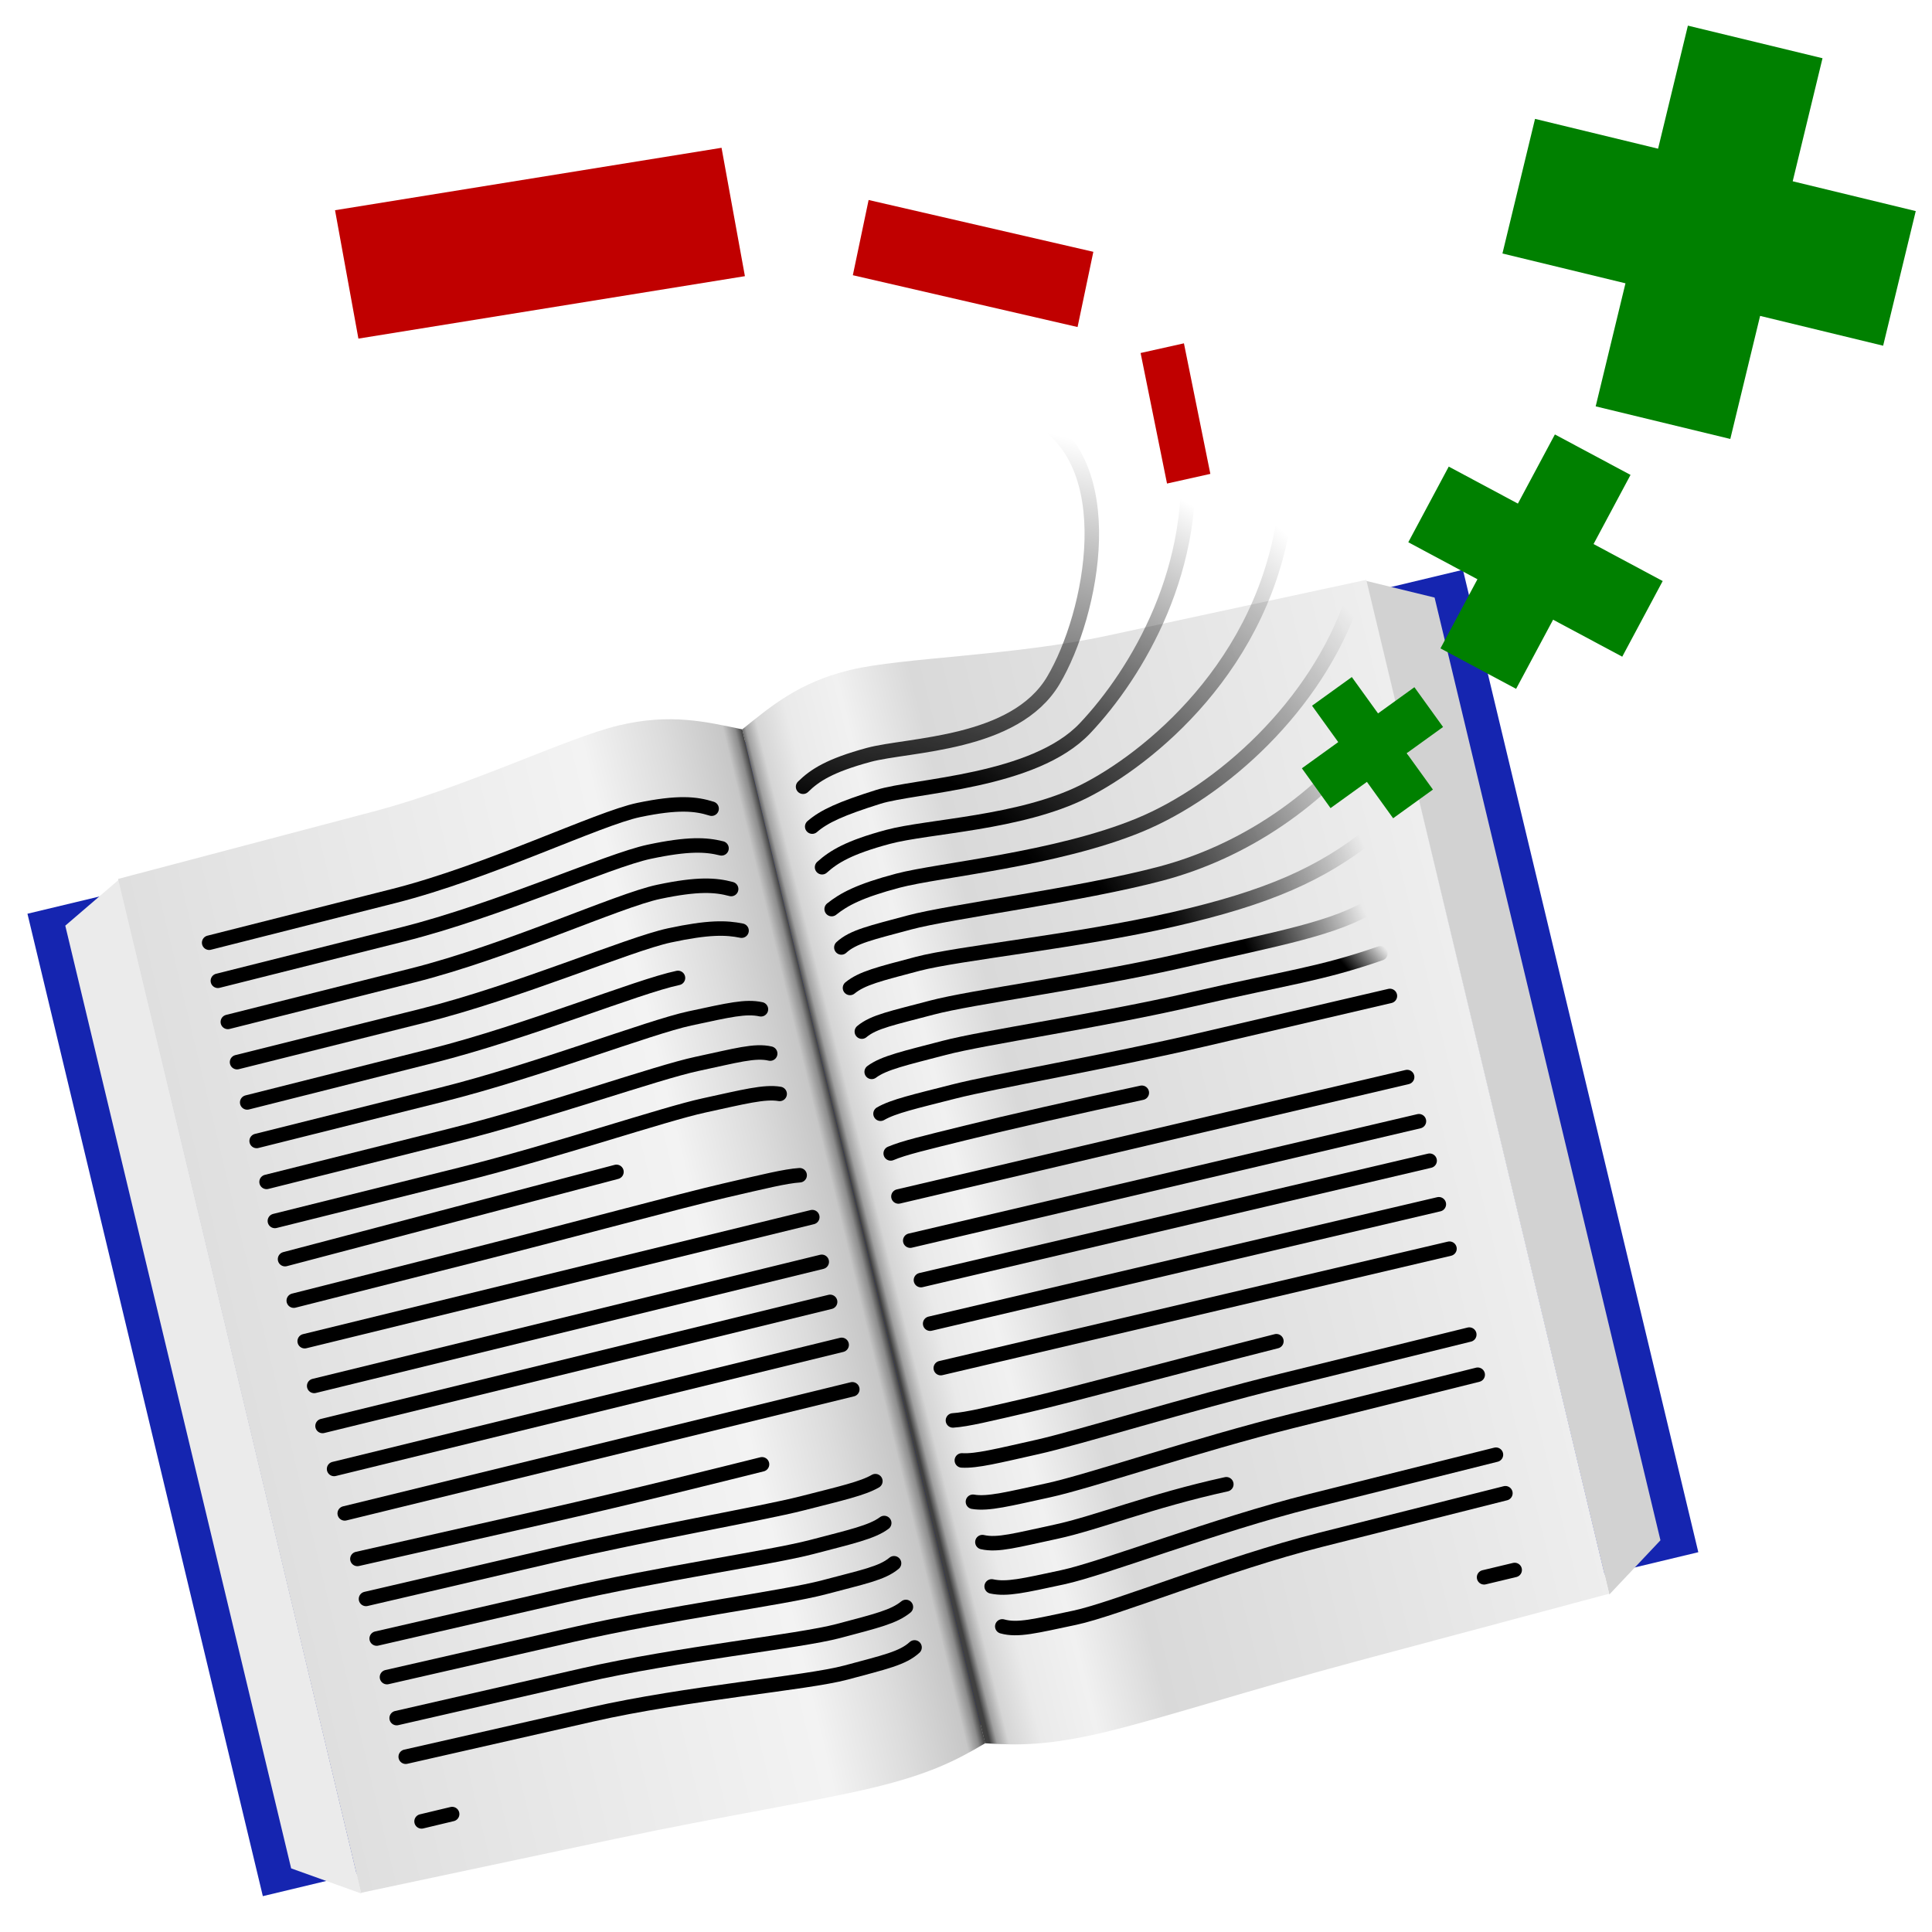
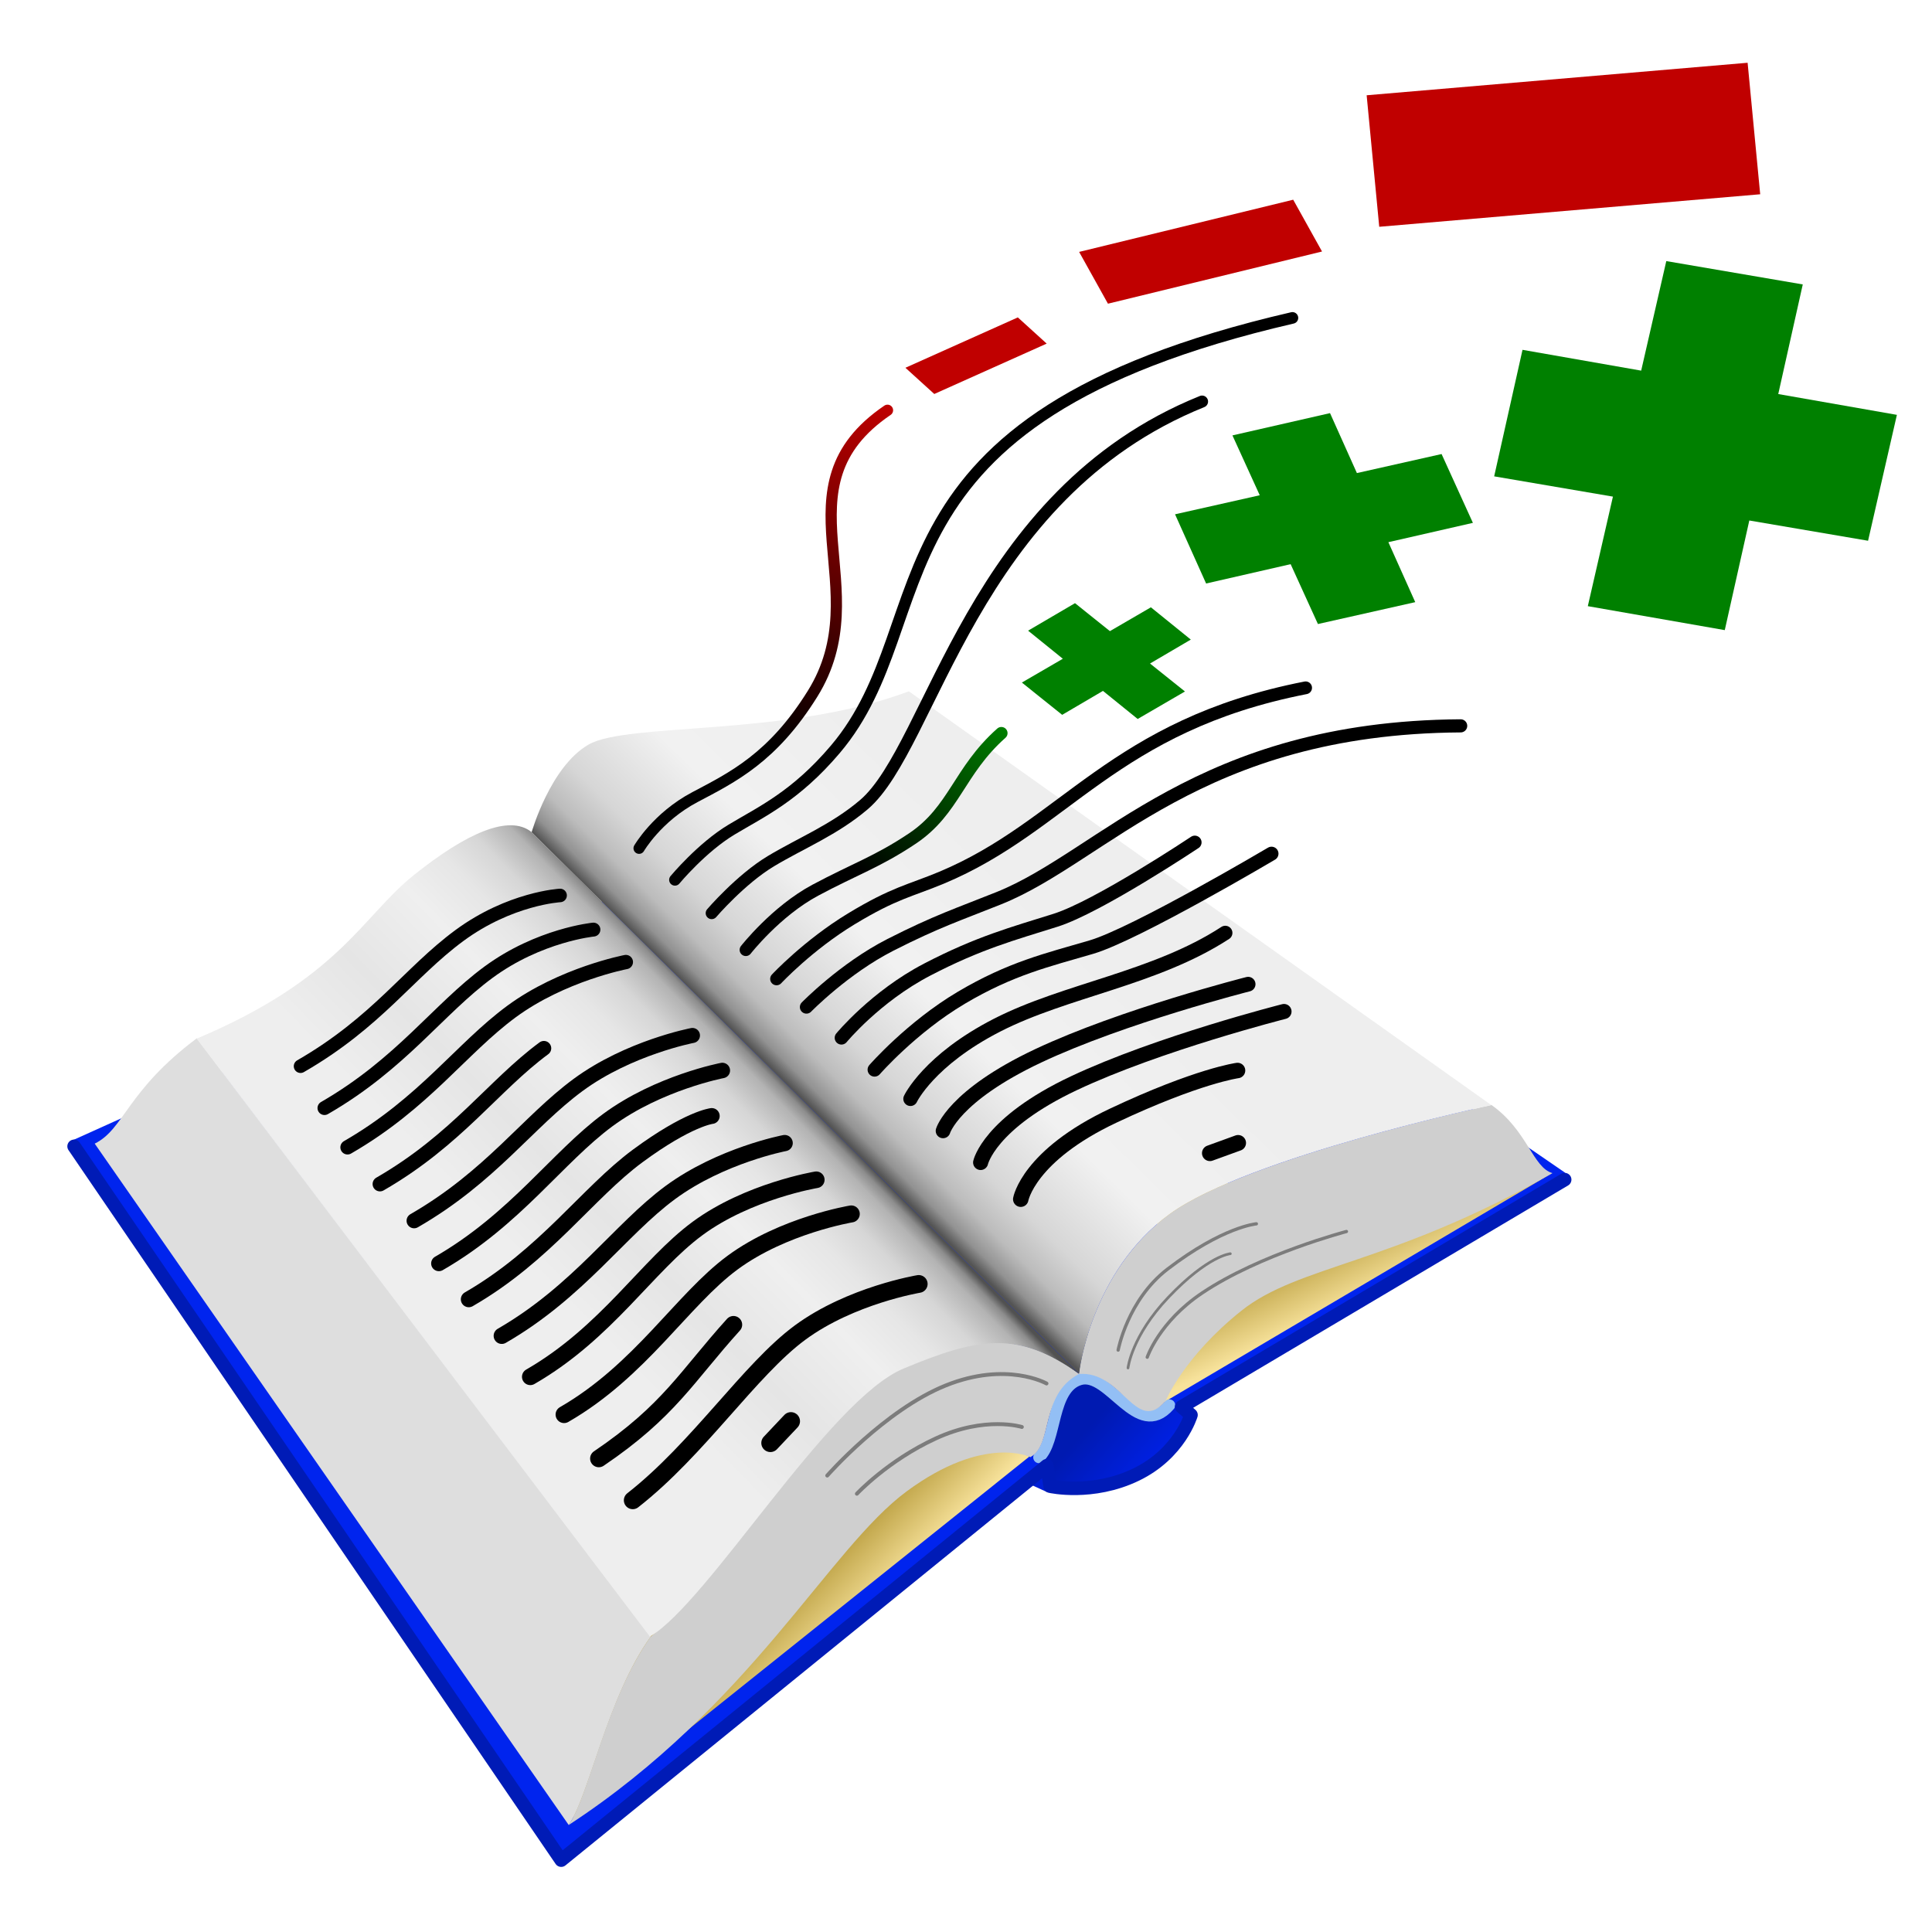
<svg xmlns="http://www.w3.org/2000/svg" xmlns:xlink="http://www.w3.org/1999/xlink" width="100" height="100" id="svg2" version="1.0">
  <defs id="defs4">
-     <linearGradient id="linearGradient3388">
-       <stop style="stop-color:#000000;stop-opacity:1;" offset="0" id="stop3390" />
-       <stop style="stop-color:#000000;stop-opacity:0;" offset="1" id="stop3392" />
+     <linearGradient id="linearGradient6122">
+       <stop style="stop-color:#000000;stop-opacity:1;" offset="0" id="stop6124" />
+       <stop style="stop-color:#008000;stop-opacity:1;" offset="1" id="stop6126" />
    </linearGradient>
-     <linearGradient id="linearGradient3212">
-       <stop id="stop3214" offset="0" style="stop-color:#eeeeee;stop-opacity:1;" />
-       <stop style="stop-color:#d9d9d9;stop-opacity:1;" offset="0.719" id="stop3216" />
-       <stop id="stop3218" offset="0.833" style="stop-color:#f1f1f1;stop-opacity:1;" />
-       <stop style="stop-color:#eaeaea;stop-opacity:1;" offset="0.921" id="stop3230" />
-       <stop style="stop-color:#d5d5d5;stop-opacity:1;" offset="0.971" id="stop3220" />
-       <stop id="stop3224" offset="0.989" style="stop-color:#a1a1a1;stop-opacity:1;" />
-       <stop id="stop3222" offset="1" style="stop-color:#404040;stop-opacity:1;" />
+     <linearGradient id="linearGradient6114">
+       <stop style="stop-color:#000000;stop-opacity:1;" offset="0" id="stop6116" />
+       <stop style="stop-color:#c00000;stop-opacity:1;" offset="1" id="stop6118" />
    </linearGradient>
-     <linearGradient id="linearGradient3188">
-       <stop style="stop-color:#dfdfdf;stop-opacity:1;" offset="0" id="stop3190" />
-       <stop id="stop3200" offset="0.753" style="stop-color:#f3f3f3;stop-opacity:1;" />
-       <stop style="stop-color:#dcdcdc;stop-opacity:1;" offset="0.877" id="stop3202" />
-       <stop id="stop3196" offset="0.971" style="stop-color:#c7c7c7;stop-opacity:1;" />
-       <stop style="stop-color:#8d8d8d;stop-opacity:1;" offset="0.989" id="stop3226" />
-       <stop style="stop-color:#404040;stop-opacity:1;" offset="1" id="stop3192" />
+     <marker id="RazorWire" refX="0" refY="0" orient="auto">
+        style="overflow:visible"&gt;
+       <path id="path3716" transform="scale(0.8,0.8)" style="fill:#808080;fill-opacity:1;fill-rule:evenodd;stroke:#000000;stroke-width:0.1pt" d="M 0.023,-0.74 L 0.023,0.697 L -7.759,3.01 L 10.679,3.01 L 3.491,0.697 L 3.491,-0.74 L 10.741,-2.896 L -7.727,-2.896 L 0.023,-0.74 z " />
+     </marker>
+     <linearGradient id="linearGradient3418">
+       <stop style="stop-color:#515151;stop-opacity:1;" offset="0" id="stop3420" />
+       <stop id="stop3428" offset="0.026" style="stop-color:#8d8d8d;stop-opacity:1;" />
+       <stop id="stop3426" offset="0.063" style="stop-color:#b3b3b3;stop-opacity:1;" />
+       <stop style="stop-color:#d6d6d6;stop-opacity:1;" offset="0.162" id="stop3434" />
+       <stop style="stop-color:#e6e6e6;stop-opacity:1;" offset="0.279" id="stop3430" />
+       <stop id="stop3432" offset="0.434" style="stop-color:#efefef;stop-opacity:1;" />
+       <stop style="stop-color:#e5e5e5;stop-opacity:1;" offset="0.717" id="stop3438" />
+       <stop style="stop-color:#eeeeee;stop-opacity:1" offset="1" id="stop3422" />
    </linearGradient>
-     <linearGradient xlink:href="#linearGradient3188" id="linearGradient3194" x1="18.717" y1="44.23" x2="51.937" y2="44.23" gradientUnits="userSpaceOnUse" gradientTransform="matrix(0.9724754,-0.2330057,0.2330057,0.9724754,-16.19997,32.68885)" />
-     <linearGradient xlink:href="#linearGradient3212" id="linearGradient3210" x1="85.15" y1="38.605" x2="51.93" y2="38.855" gradientUnits="userSpaceOnUse" gradientTransform="matrix(0.9724754,-0.2330057,0.2330057,0.9724754,-16.19997,32.68885)" />
-     <linearGradient xlink:href="#linearGradient3388" id="linearGradient3394" x1="48.018" y1="38.562" x2="53.381" y2="17.15" gradientUnits="userSpaceOnUse" gradientTransform="translate(-0.3521127,4.929577)" />
-     <linearGradient xlink:href="#linearGradient3388" id="linearGradient3402" x1="52.124" y1="37.042" x2="61.547" y2="20.921" gradientUnits="userSpaceOnUse" gradientTransform="translate(-0.3521127,4.929577)" />
-     <linearGradient xlink:href="#linearGradient3388" id="linearGradient3410" x1="52.486" y1="38.194" x2="66.514" y2="22.322" gradientUnits="userSpaceOnUse" gradientTransform="translate(-0.3521127,4.929577)" />
-     <linearGradient xlink:href="#linearGradient3388" id="linearGradient3418" x1="54.16" y1="45.491" x2="69.915" y2="31.714" gradientUnits="userSpaceOnUse" />
-     <linearGradient xlink:href="#linearGradient3388" id="linearGradient3426" x1="57.421" y1="46.822" x2="70.437" y2="38.863" gradientUnits="userSpaceOnUse" />
-     <linearGradient xlink:href="#linearGradient3388" id="linearGradient3442" x1="60.428" y1="48.092" x2="70.598" y2="43.735" gradientUnits="userSpaceOnUse" />
-     <linearGradient xlink:href="#linearGradient3388" id="linearGradient3450" x1="64.962" y1="50.098" x2="70.81" y2="47.608" gradientUnits="userSpaceOnUse" />
-     <linearGradient xlink:href="#linearGradient3388" id="linearGradient3458" x1="70.077" y1="50.56" x2="71.763" y2="49.125" gradientUnits="userSpaceOnUse" />
+     <linearGradient id="linearGradient3402">
+       <stop style="stop-color:#eeeeee;stop-opacity:1;" offset="0" id="stop3404" />
+       <stop id="stop3412" offset="0.499" style="stop-color:#f1f1f1;stop-opacity:1;" />
+       <stop style="stop-color:#d6d6d6;stop-opacity:1;" offset="0.765" id="stop3414" />
+       <stop id="stop3410" offset="0.88" style="stop-color:#bcbcbc;stop-opacity:1;" />
+       <stop style="stop-color:#929292;stop-opacity:1;" offset="0.955" id="stop3416" />
+       <stop style="stop-color:#545454;stop-opacity:1;" offset="1" id="stop3406" />
+     </linearGradient>
+     <linearGradient id="linearGradient3372">
+       <stop style="stop-color:#f7e29b;stop-opacity:1;" offset="0" id="stop3374" />
+       <stop style="stop-color:#c0a549;stop-opacity:1;" offset="1" id="stop3376" />
+     </linearGradient>
+     <linearGradient id="linearGradient3354">
+       <stop style="stop-color:#0020e3;stop-opacity:1" offset="0" id="stop3356" />
+       <stop style="stop-color:#001ab1;stop-opacity:1;" offset="1" id="stop3358" />
+     </linearGradient>
+     <linearGradient xlink:href="#linearGradient3354" id="linearGradient3360" x1="24.484" y1="82.632" x2="27.224" y2="80.147" gradientUnits="userSpaceOnUse" spreadMethod="pad" gradientTransform="matrix(-1,0,0,1,83.1926,-5.884523)" />
+     <linearGradient xlink:href="#linearGradient3372" id="linearGradient3378" x1="36.128" y1="87.033" x2="38.438" y2="84.75" gradientUnits="userSpaceOnUse" gradientTransform="matrix(-1,0,0,1,83.1926,-5.707746)" />
+     <linearGradient xlink:href="#linearGradient3372" id="linearGradient3394" x1="14.448" y1="73.729" x2="15.779" y2="71" gradientUnits="userSpaceOnUse" gradientTransform="matrix(-1,0,0,1,83.1926,-5.707746)" />
+     <linearGradient xlink:href="#linearGradient3402" id="linearGradient3408" x1="25.125" y1="55.812" x2="36.625" y2="67.5" gradientUnits="userSpaceOnUse" gradientTransform="matrix(-1,0,0,1,83.1926,-5.707746)" />
+     <linearGradient xlink:href="#linearGradient3418" id="linearGradient3424" x1="40.588" y1="63.615" x2="52.133" y2="74.928" gradientUnits="userSpaceOnUse" gradientTransform="matrix(-1,0,0,1,83.1926,-5.707746)" />
+     <linearGradient xlink:href="#linearGradient6114" id="linearGradient6120" x1="39.508" y1="38.446" x2="46.227" y2="20.945" gradientUnits="userSpaceOnUse" />
+     <linearGradient xlink:href="#linearGradient6122" id="linearGradient6144" x1="45.217" y1="45.681" x2="52.151" y2="37.628" gradientUnits="userSpaceOnUse" />
  </defs>
-   <g id="layer1">
-     <rect style="fill:#1525b0;fill-opacity:1;stroke:none;stroke-width:2.3;stroke-linecap:round;stroke-linejoin:round;stroke-miterlimit:4;stroke-dasharray:none;stroke-opacity:1" id="rect3172" width="76.403" height="52.289" x="-9.638" y="46.324" transform="matrix(0.9724754,-0.2330057,0.2330057,0.9724754,0,0)" />
-     <path style="fill:#ebebeb;fill-opacity:1;stroke:none;stroke-width:2.3;stroke-linecap:round;stroke-linejoin:round;stroke-miterlimit:4;stroke-opacity:1" d="M 3.379,47.912 L 6.157,45.527 L 18.702,98.009 L 15.07,96.707 L 3.379,47.912 z" id="rect3174" />
-     <path style="fill:url(#linearGradient3194);fill-opacity:1;stroke:none;stroke-width:2.3;stroke-linecap:round;stroke-linejoin:round;stroke-miterlimit:4;stroke-opacity:1" d="M 6.114,45.492 L 19.337,42.002 C 24.219,40.714 29.324,38.195 32.017,37.55 C 34.709,36.905 36.551,37.363 38.42,37.751 L 50.994,90.23 C 49.457,91.144 48.081,91.837 45.131,92.544 C 42.267,93.23 37.373,94.007 31.915,95.165 L 18.688,97.971 L 6.114,45.492 z" id="rect3177" />
-     <path id="path3184" d="M 74.254,30.93 L 70.697,30.063 L 83.298,82.532 L 85.945,79.725 L 74.254,30.93 z" style="fill:#d2d2d2;fill-opacity:1;stroke:none;stroke-width:2.3;stroke-linecap:round;stroke-linejoin:round;stroke-miterlimit:4;stroke-opacity:1" />
-     <path id="path3186" d="M 70.719,30.012 L 57.35,32.894 C 52.415,33.958 46.722,34.027 44.03,34.672 C 41.338,35.317 39.903,36.56 38.414,37.753 L 50.988,90.232 C 52.772,90.349 54.312,90.344 57.262,89.637 C 60.126,88.951 64.841,87.426 70.231,85.984 L 83.293,82.491 L 70.719,30.012 z" style="fill:url(#linearGradient3210);fill-opacity:1;stroke:none;stroke-width:2.3;stroke-linecap:round;stroke-linejoin:round;stroke-miterlimit:4;stroke-opacity:1" />
-     <path id="path3252" d="M 10.826,48.795 L 20.386,46.376 C 25.279,45.138 30.965,42.361 33.065,41.924 C 35.103,41.5 36.024,41.601 36.833,41.857" style="fill:none;fill-opacity:1;stroke:#000000;stroke-width:0.75;stroke-linecap:round;stroke-linejoin:round;stroke-miterlimit:4;stroke-dasharray:none;stroke-opacity:1" />
-     <path style="fill:none;fill-opacity:1;stroke:#000000;stroke-width:0.75;stroke-linecap:round;stroke-linejoin:round;stroke-miterlimit:4;stroke-dasharray:none;stroke-opacity:1" d="M 11.277,50.766 L 20.855,48.36 C 25.759,47.128 31.498,44.534 33.599,44.088 C 35.638,43.655 36.551,43.713 37.346,43.91" id="path3254" />
-     <path style="fill:none;fill-opacity:1;stroke:#000000;stroke-width:0.75;stroke-linecap:round;stroke-linejoin:round;stroke-miterlimit:4;stroke-dasharray:none;stroke-opacity:1" d="M 11.793,52.895 L 21.366,50.486 C 26.267,49.252 31.991,46.605 34.091,46.162 C 36.13,45.731 37.045,45.802 37.844,46.016" id="path3256" />
-     <path id="path3258" d="M 12.27,54.977 L 21.862,52.579 C 26.772,51.352 32.546,48.869 34.647,48.417 C 36.688,47.978 37.595,48.01 38.383,48.171" style="fill:none;fill-opacity:1;stroke:#000000;stroke-width:0.75;stroke-linecap:round;stroke-linejoin:round;stroke-miterlimit:4;stroke-dasharray:none;stroke-opacity:1" />
-     <path style="fill:none;fill-opacity:1;stroke:#000000;stroke-width:0.75;stroke-linecap:round;stroke-linejoin:round;stroke-miterlimit:4;stroke-dasharray:none;stroke-opacity:1" d="M 12.795,57.062 L 22.365,54.65 C 27.264,53.415 32.992,51.059 35.092,50.617" id="path3260" />
-     <path id="path3262" d="M 13.284,59.056 L 22.872,56.657 C 27.781,55.428 33.605,53.164 35.706,52.714 C 37.746,52.276 38.596,52.071 39.386,52.24" style="fill:none;fill-opacity:1;stroke:#000000;stroke-width:0.75;stroke-linecap:round;stroke-linejoin:round;stroke-miterlimit:4;stroke-dasharray:none;stroke-opacity:1" />
-     <path id="path3264" d="M 13.798,61.175 L 23.38,58.772 C 28.286,57.541 33.972,55.515 36.073,55.067 C 38.112,54.632 39.072,54.348 39.865,54.533" style="fill:none;fill-opacity:1;stroke:#000000;stroke-width:0.75;stroke-linecap:round;stroke-linejoin:round;stroke-miterlimit:4;stroke-dasharray:none;stroke-opacity:1" />
-     <path style="fill:none;fill-opacity:1;stroke:#000000;stroke-width:0.75;stroke-linecap:round;stroke-linejoin:round;stroke-miterlimit:4;stroke-dasharray:none;stroke-opacity:1" d="M 14.228,63.196 L 23.829,60.803 C 28.745,59.578 34.34,57.672 36.443,57.216 C 38.484,56.773 39.572,56.486 40.355,56.621" id="path3266" />
-     <path id="path3268" d="M 14.754,65.173 L 31.908,60.656" style="fill:none;fill-opacity:1;stroke:#000000;stroke-width:0.75;stroke-linecap:round;stroke-linejoin:round;stroke-miterlimit:4;stroke-dasharray:none;stroke-opacity:1" />
-     <path style="fill:none;fill-opacity:1;stroke:#000000;stroke-width:0.75;stroke-linecap:round;stroke-linejoin:round;stroke-miterlimit:4;stroke-dasharray:none;stroke-opacity:1" d="M 15.205,67.321 L 24.648,64.931 C 29.614,63.674 35.362,62.119 37.482,61.63 C 39.539,61.155 40.644,60.88 41.39,60.83" id="path3270" />
-     <path id="path3274" d="M 21,90.928 L 30.624,88.741 C 35.55,87.621 41.724,87.126 43.796,86.569 C 45.808,86.027 46.723,85.833 47.337,85.27" style="fill:none;fill-opacity:1;stroke:#000000;stroke-width:0.75;stroke-linecap:round;stroke-linejoin:round;stroke-miterlimit:4;stroke-dasharray:none;stroke-opacity:1" />
-     <path style="fill:none;fill-opacity:1;stroke:#000000;stroke-width:0.75;stroke-linecap:round;stroke-linejoin:round;stroke-miterlimit:4;stroke-dasharray:none;stroke-opacity:1" d="M 20.531,88.928 L 30.166,86.722 C 35.099,85.593 41.316,84.971 43.394,84.421 C 45.411,83.886 46.261,83.684 46.889,83.176" id="path3276" />
-     <path style="fill:none;fill-opacity:1;stroke:#000000;stroke-width:0.75;stroke-linecap:round;stroke-linejoin:round;stroke-miterlimit:4;stroke-dasharray:none;stroke-opacity:1" d="M 20.03,86.807 L 29.661,84.606 C 34.592,83.48 40.578,82.709 42.654,82.157 C 44.669,81.62 45.653,81.438 46.276,80.914" id="path3278" />
-     <path id="path3280" d="M 19.497,84.811 L 29.14,82.592 C 34.077,81.457 39.929,80.62 42.01,80.074 C 44.03,79.544 45.131,79.306 45.767,78.831" style="fill:none;fill-opacity:1;stroke:#000000;stroke-width:0.75;stroke-linecap:round;stroke-linejoin:round;stroke-miterlimit:4;stroke-dasharray:none;stroke-opacity:1" />
-     <path style="fill:none;fill-opacity:1;stroke:#000000;stroke-width:0.75;stroke-linecap:round;stroke-linejoin:round;stroke-miterlimit:4;stroke-dasharray:none;stroke-opacity:1" d="M 18.944,82.76 L 28.624,80.506 C 33.58,79.351 39.419,78.349 41.512,77.814 C 43.545,77.294 44.648,77.048 45.309,76.664" id="path3282" />
-     <path id="path3284" d="M 18.499,80.69 L 28,78.542 C 32.996,77.412 37.331,76.317 39.442,75.793" style="fill:none;fill-opacity:1;stroke:#000000;stroke-width:0.75;stroke-linecap:round;stroke-linejoin:round;stroke-miterlimit:4;stroke-dasharray:none;stroke-opacity:1" />
-     <path style="fill:none;fill-rule:evenodd;stroke:#000000;stroke-width:0.75;stroke-linecap:round;stroke-linejoin:miter;stroke-miterlimit:4;stroke-dasharray:none;stroke-opacity:1" d="M 15.771,69.42 L 42.044,62.998" id="path3288" />
-     <path id="path3290" d="M 16.262,71.735 L 42.534,65.312" style="fill:none;fill-rule:evenodd;stroke:#000000;stroke-width:0.75;stroke-linecap:round;stroke-linejoin:miter;stroke-miterlimit:4;stroke-dasharray:none;stroke-opacity:1" />
-     <path id="path3292" d="M 16.695,73.808 L 42.967,67.385" style="fill:none;fill-rule:evenodd;stroke:#000000;stroke-width:0.75;stroke-linecap:round;stroke-linejoin:miter;stroke-miterlimit:4;stroke-dasharray:none;stroke-opacity:1" />
-     <path style="fill:none;fill-rule:evenodd;stroke:#000000;stroke-width:0.75;stroke-linecap:round;stroke-linejoin:miter;stroke-miterlimit:4;stroke-dasharray:none;stroke-opacity:1" d="M 17.292,76.033 L 43.564,69.61" id="path3294" />
-     <path style="fill:none;fill-rule:evenodd;stroke:#000000;stroke-width:0.75;stroke-linecap:round;stroke-linejoin:miter;stroke-miterlimit:4;stroke-dasharray:none;stroke-opacity:1" d="M 17.843,78.333 L 44.115,71.91" id="path3296" />
-     <path style="fill:none;fill-opacity:1;stroke:url(#linearGradient3394);stroke-width:0.75;stroke-linecap:round;stroke-linejoin:round;stroke-miterlimit:4;stroke-dasharray:none;stroke-opacity:1" d="M 53.431,21.488 C 58.169,23.799 56.538,31.823 54.521,35.218 C 52.527,38.574 47.026,38.513 44.957,39.075 C 42.948,39.621 42.172,40.128 41.567,40.722" id="path3300" />
-     <path id="path3302" d="M 61.387,22.734 C 62.174,29.315 58.845,34.853 56.16,37.694 C 53.519,40.489 47.359,40.647 45.461,41.246 C 43.522,41.856 42.66,42.249 42.04,42.785" style="fill:none;fill-opacity:0.392;stroke:url(#linearGradient3402);stroke-width:0.75;stroke-linecap:round;stroke-linejoin:round;stroke-miterlimit:4;stroke-dasharray:none;stroke-opacity:1" />
-     <path id="path3304" d="M 66.534,26.296 C 65.53,34.483 59.337,39.35 56.09,40.97 C 52.793,42.614 48.035,42.761 45.962,43.317 C 43.949,43.858 43.166,44.335 42.55,44.888" style="fill:none;fill-opacity:1;stroke:url(#linearGradient3410);stroke-width:0.75;stroke-linecap:round;stroke-linejoin:round;stroke-miterlimit:4;stroke-dasharray:none;stroke-opacity:1" />
-     <path style="fill:none;fill-opacity:1;stroke:url(#linearGradient3418);stroke-width:0.75;stroke-linecap:round;stroke-linejoin:round;stroke-miterlimit:4;stroke-dasharray:none;stroke-opacity:1" d="M 70.025,30.988 C 68.133,36.566 63.209,40.957 58.979,42.704 C 54.675,44.482 48.566,45.03 46.488,45.58 C 44.47,46.113 43.676,46.553 43.047,47.054" id="path3306" />
-     <path id="path3308" d="M 71.293,37.485 C 68.35,41.471 64.308,44.098 60.086,45.218 C 55.945,46.316 49.161,47.184 47.089,47.742 C 45.077,48.283 44.162,48.478 43.549,49.04" style="fill:none;fill-opacity:1;stroke:url(#linearGradient3426);stroke-width:0.75;stroke-linecap:round;stroke-linejoin:round;stroke-miterlimit:4;stroke-dasharray:none;stroke-opacity:1" />
-     <path style="fill:#008000;fill-opacity:1;stroke:none;stroke-width:0.75;stroke-linecap:round;stroke-linejoin:round;stroke-miterlimit:4;stroke-opacity:1" d="M 67.911,36.528 L 69.267,38.411 L 67.385,39.767 L 68.869,41.827 L 70.752,40.47 L 72.108,42.353 L 74.168,40.868 L 72.811,38.986 L 74.693,37.629 L 73.209,35.57 L 71.327,36.926 L 69.97,35.044 L 67.911,36.528 z" id="path3386" />
-     <path style="fill:none;fill-opacity:1;stroke:url(#linearGradient3442);stroke-width:0.75;stroke-linecap:round;stroke-linejoin:round;stroke-miterlimit:4;stroke-dasharray:none;stroke-opacity:1" d="M 70.97,43.182 C 68.375,45.237 65.652,46.459 60.719,47.589 C 55.786,48.718 49.569,49.339 47.491,49.89 C 45.474,50.424 44.624,50.627 43.996,51.135" id="path3310" />
-     <path style="fill:none;fill-opacity:1;stroke:url(#linearGradient3450);stroke-width:0.75;stroke-linecap:round;stroke-linejoin:round;stroke-miterlimit:4;stroke-dasharray:none;stroke-opacity:1" d="M 71.12,46.799 C 69.142,48.061 66.155,48.578 61.224,49.704 C 56.293,50.831 50.307,51.601 48.231,52.154 C 46.216,52.69 45.232,52.872 44.609,53.396" id="path3312" />
-     <path id="path3314" d="M 71.45,49.345 C 68.329,50.426 66.682,50.583 61.745,51.718 C 56.808,52.854 50.956,53.691 48.875,54.237 C 46.855,54.767 45.754,55.004 45.118,55.48" style="fill:none;fill-opacity:1;stroke:url(#linearGradient3458);stroke-width:0.75;stroke-linecap:round;stroke-linejoin:round;stroke-miterlimit:4;stroke-dasharray:none;stroke-opacity:1" />
-     <path style="fill:none;fill-opacity:1;stroke:#000000;stroke-width:0.75;stroke-linecap:round;stroke-linejoin:round;stroke-miterlimit:4;stroke-dasharray:none;stroke-opacity:1" d="M 71.941,51.55 L 62.261,53.805 C 57.305,54.959 51.466,55.962 49.373,56.497 C 47.34,57.016 46.237,57.262 45.576,57.647" id="path3316" />
-     <path id="path3318" d="M 59.1,56.561 C 55.801,57.268 52.06,58.118 49.949,58.643 C 47.9,59.152 46.791,59.407 46.103,59.701" style="fill:none;fill-opacity:1;stroke:#000000;stroke-width:0.75;stroke-linecap:round;stroke-linejoin:round;stroke-miterlimit:4;stroke-dasharray:none;stroke-opacity:1" />
-     <path style="fill:none;fill-opacity:1;stroke:#000000;stroke-width:0.75;stroke-linecap:round;stroke-linejoin:round;stroke-miterlimit:4;stroke-dasharray:none;stroke-opacity:1" d="M 77.919,77.29 L 68.349,79.702 C 63.45,80.936 57.722,83.293 55.622,83.735 C 53.584,84.164 52.679,84.406 51.878,84.182" id="path3320" />
-     <path id="path3322" d="M 77.43,75.295 L 67.842,77.695 C 62.933,78.924 57.109,81.187 55.008,81.638 C 52.968,82.076 52.117,82.281 51.328,82.112" style="fill:none;fill-opacity:1;stroke:#000000;stroke-width:0.75;stroke-linecap:round;stroke-linejoin:round;stroke-miterlimit:4;stroke-dasharray:none;stroke-opacity:1" />
-     <path id="path3324" d="M 63.474,76.825 C 59.564,77.682 56.742,78.836 54.641,79.285 C 52.602,79.72 51.642,80.003 50.849,79.819" style="fill:none;fill-opacity:1;stroke:#000000;stroke-width:0.75;stroke-linecap:round;stroke-linejoin:round;stroke-miterlimit:4;stroke-dasharray:none;stroke-opacity:1" />
-     <path style="fill:none;fill-opacity:1;stroke:#000000;stroke-width:0.75;stroke-linecap:round;stroke-linejoin:round;stroke-miterlimit:4;stroke-dasharray:none;stroke-opacity:1" d="M 76.486,71.156 L 66.885,73.549 C 61.969,74.774 56.374,76.68 54.271,77.136 C 52.23,77.579 51.142,77.866 50.359,77.731" id="path3326" />
-     <path id="path3328" d="M 76.05,69.078 L 66.399,71.455 C 61.459,72.671 55.799,74.424 53.691,74.896 C 51.644,75.354 50.548,75.635 49.785,75.591" style="fill:none;fill-opacity:1;stroke:#000000;stroke-width:0.75;stroke-linecap:round;stroke-linejoin:round;stroke-miterlimit:4;stroke-dasharray:none;stroke-opacity:1" />
-     <path style="fill:none;fill-opacity:1;stroke:#000000;stroke-width:0.75;stroke-linecap:round;stroke-linejoin:round;stroke-miterlimit:4;stroke-dasharray:none;stroke-opacity:1" d="M 66.066,69.421 C 61.1,70.678 55.352,72.233 53.232,72.722 C 51.175,73.196 50.07,73.472 49.324,73.521" id="path3330" />
-     <path id="path3332" d="M 72.833,55.748 L 46.503,61.929" style="fill:none;fill-rule:evenodd;stroke:#000000;stroke-width:0.75;stroke-linecap:round;stroke-linejoin:miter;stroke-miterlimit:4;stroke-dasharray:none;stroke-opacity:1" />
-     <path style="fill:none;fill-rule:evenodd;stroke:#000000;stroke-width:0.75;stroke-linecap:round;stroke-linejoin:miter;stroke-miterlimit:4;stroke-dasharray:none;stroke-opacity:1" d="M 73.444,58.034 L 47.114,64.215" id="path3334" />
-     <path style="fill:none;fill-rule:evenodd;stroke:#000000;stroke-width:0.75;stroke-linecap:round;stroke-linejoin:miter;stroke-miterlimit:4;stroke-dasharray:none;stroke-opacity:1" d="M 73.998,60.078 L 47.668,66.258" id="path3336" />
-     <path id="path3338" d="M 74.474,62.332 L 48.144,68.513" style="fill:none;fill-rule:evenodd;stroke:#000000;stroke-width:0.75;stroke-linecap:round;stroke-linejoin:miter;stroke-miterlimit:4;stroke-dasharray:none;stroke-opacity:1" />
-     <path id="path3340" d="M 75.025,64.632 L 48.695,70.813" style="fill:none;fill-rule:evenodd;stroke:#000000;stroke-width:0.75;stroke-linecap:round;stroke-linejoin:miter;stroke-miterlimit:4;stroke-dasharray:none;stroke-opacity:1" />
-     <path style="fill:none;fill-rule:evenodd;stroke:#000000;stroke-width:0.75;stroke-linecap:round;stroke-linejoin:miter;stroke-miterlimit:4;stroke-dasharray:none;stroke-opacity:1" d="M 21.82,94.275 L 23.403,93.896" id="path3362" />
-     <path id="path3364" d="M 76.816,81.641 L 78.399,81.262" style="fill:none;fill-rule:evenodd;stroke:#000000;stroke-width:0.75;stroke-linecap:round;stroke-linejoin:miter;stroke-miterlimit:4;stroke-dasharray:none;stroke-opacity:1" />
-     <rect style="fill:#c00000;fill-opacity:1;stroke:none;stroke-width:0.75;stroke-linecap:round;stroke-linejoin:round;stroke-miterlimit:4;stroke-dasharray:none;stroke-opacity:1" id="rect3366" width="20.265" height="6.754" x="15.115" y="13.51" transform="matrix(0.9872034,-0.1594659,0.1791004,0.9838308,0,0)" />
-     <path style="fill:#008000;fill-opacity:1;stroke:none;stroke-width:0.75;stroke-linecap:round;stroke-linejoin:round;stroke-miterlimit:4;stroke-opacity:1" d="M 77.766,13.121 L 84.134,14.664 L 82.592,21.033 L 89.56,22.72 L 91.103,16.351 L 97.471,17.894 L 99.159,10.926 L 92.79,9.383 L 94.333,3.014 L 87.365,1.327 L 85.822,7.696 L 79.453,6.153 L 77.766,13.121 z" id="rect3372" />
-     <rect transform="matrix(0.9744341,0.2246735,-0.2052171,0.9787165,0,0)" y="-0.014" x="46.136" height="3.978" width="11.937" id="rect3380" style="fill:#c00000;fill-opacity:1;stroke:none;stroke-width:0.75;stroke-linecap:round;stroke-linejoin:round;stroke-miterlimit:4;stroke-dasharray:none;stroke-opacity:1" />
-     <rect style="fill:#c00000;fill-opacity:1;stroke:none;stroke-width:0.75;stroke-linecap:round;stroke-linejoin:round;stroke-miterlimit:4;stroke-dasharray:none;stroke-opacity:1" id="rect3382" width="6.894" height="2.298" x="30.699" y="-56.549" transform="matrix(0.1983503,0.9801312,-0.9759853,0.2178362,0,0)" />
-     <path id="path3384" d="M 72.893,28.067 L 76.472,29.982 L 74.558,33.56 L 78.473,35.655 L 80.388,32.076 L 83.967,33.99 L 86.061,30.074 L 82.482,28.16 L 84.396,24.581 L 80.481,22.487 L 78.566,26.066 L 74.987,24.151 L 72.893,28.067 z" style="fill:#008000;fill-opacity:1;stroke:none;stroke-width:0.75;stroke-linecap:round;stroke-linejoin:round;stroke-miterlimit:4;stroke-opacity:1" />
+   <g id="layer2" style="display:inline">
+     <path style="fill:#0024ee;fill-opacity:1;stroke:none;stroke-width:0.75;stroke-linecap:round;stroke-linejoin:round;stroke-miterlimit:4;stroke-opacity:1" d="M 81.01,60.699 L 48.894,38.653 L 3.742,59.028 L 29.122,95.918 L 53.766,76.362 L 61.166,72.868 L 80.988,61.226 L 81.01,60.699 z" id="rect2383" />
+   </g>
+   <g id="layer1" style="display:inline">
+     <path style="fill:#001ed5;fill-opacity:1;stroke:none;stroke-width:0.82;stroke-linecap:round;stroke-linejoin:round;stroke-miterlimit:4;stroke-opacity:1" d="M 53.404,76.108 L 54.851,76.54 L 54.196,77.231 L 53.116,76.736 L 53.404,76.108 z" id="rect6164" />
+     <path style="fill:url(#linearGradient3360);fill-opacity:1;stroke:none;stroke-width:0.7;stroke-linecap:round;stroke-linejoin:round;stroke-miterlimit:4;stroke-opacity:1" d="M 61.339,73.167 L 56.124,68.814 L 53.715,73.631 L 54.312,76.858 C 54.312,76.858 57.165,77.162 58.964,76.25 C 60.75,75.344 61.339,73.167 61.339,73.167 z" id="rect3351" />
+     <path style="fill:url(#linearGradient3394);fill-opacity:1;stroke:none;stroke-width:0.75;stroke-linecap:round;stroke-linejoin:round;stroke-miterlimit:4;stroke-opacity:1" d="M 79.428,60.739 L 59.818,61.355 L 60.255,72.574 L 80.33,60.724 L 79.428,60.739 z" id="rect3340" />
+     <path id="path3343" d="M 51.973,74.825 L 30.411,75.825 L 29.677,94.278 L 53.286,75.387 L 51.973,74.825 z" style="fill:url(#linearGradient3378);fill-opacity:1;stroke:none;stroke-width:0.75;stroke-linecap:round;stroke-linejoin:round;stroke-miterlimit:4;stroke-opacity:1" />
+     <path id="path3338" d="M 10.191,53.739 L 33.686,84.707 C 31.442,87.804 30.492,92.983 29.435,94.46 L 4.902,59.194 C 6.434,58.44 6.559,56.454 10.191,53.739 z" style="fill:#dedede;fill-opacity:1;stroke:none;stroke-width:0.75;stroke-linecap:round;stroke-linejoin:round;stroke-miterlimit:4;stroke-opacity:1" />
+     <path style="fill:none;fill-rule:evenodd;stroke:#93bff5;stroke-width:0.6;stroke-linecap:round;stroke-linejoin:round;stroke-miterlimit:4;stroke-dasharray:none;stroke-opacity:1" d="M 60.529,72.733 C 58.88,74.628 57.416,70.939 55.896,71.398 C 54.383,71.854 54.709,74.608 53.78,75.435" id="path3345" />
+     <path style="fill:#cfcfcf;fill-opacity:1;stroke:none;stroke-width:0.75;stroke-linecap:round;stroke-linejoin:round;stroke-miterlimit:4;stroke-opacity:1" d="M 77.196,57.194 C 77.196,57.194 64.628,59.876 60.55,62.833 C 56.415,65.831 55.836,71.12 55.836,71.12 C 58.073,70.915 58.797,74.306 60.33,72.516 C 60.33,72.516 61.265,70.234 64.247,67.85 C 67.229,65.467 71.994,65.474 80.356,60.72 C 79.34,60.44 79.052,58.495 77.196,57.194 z" id="rect3156" />
+     <path id="path3334" d="M 77.192,57.201 C 77.192,57.201 64.628,59.876 60.55,62.833 C 56.415,65.831 55.852,71.105 55.852,71.105 L 27.517,43.078 C 27.517,43.078 28.484,39.672 30.466,38.538 C 32.504,37.372 40.681,38.161 47.044,35.783 L 77.192,57.201 z" style="fill:url(#linearGradient3408);fill-opacity:1;stroke:none;stroke-width:0.75;stroke-linecap:round;stroke-linejoin:round;stroke-miterlimit:4;stroke-opacity:1" />
+     <path style="fill:#cfcfcf;fill-opacity:1;stroke:none;stroke-width:0.75;stroke-linecap:round;stroke-linejoin:round;stroke-miterlimit:4;stroke-opacity:1" d="M 55.855,71.114 C 53.52,69.332 50.918,68.768 46.976,70.579 C 43.085,72.367 36.195,82.749 33.679,84.715 C 31.368,87.943 30.484,92.991 29.427,94.468 C 38.888,88.282 42.891,80.168 46.94,77.184 C 50.949,74.23 53.332,75.421 53.332,75.421 C 54.535,74.775 53.799,72.187 55.855,71.114 z" id="rect3329" />
+     <path id="path3336" d="M 55.855,71.114 C 52.663,68.832 50.612,69.237 46.765,70.837 C 42.898,72.446 36.656,82.934 33.639,84.712 L 10.179,53.761 C 17.581,50.637 18.733,47.444 21.424,45.291 C 24.145,43.114 26.343,42.145 27.504,43.061 L 55.855,71.114 z" style="fill:url(#linearGradient3424);fill-opacity:1;stroke:none;stroke-width:0.75;stroke-linecap:round;stroke-linejoin:round;stroke-miterlimit:4;stroke-opacity:1" />
+     <path style="fill:none;fill-opacity:0;fill-rule:evenodd;stroke:#001bb6;stroke-width:0.7;stroke-linecap:round;stroke-linejoin:round;stroke-miterlimit:4;stroke-dasharray:none;stroke-opacity:1" d="M 80.987,61.057 L 61.161,72.816 L 61.646,73.238 C 61.646,73.238 61.059,75.238 58.799,76.326 C 56.532,77.418 54.357,76.925 54.357,76.925 L 54.185,75.863 L 29.048,96.281 L 3.835,59.334" id="path3349" />
+     <path style="fill:none;fill-rule:evenodd;stroke:#7c7c7c;stroke-width:0.2;stroke-linecap:round;stroke-linejoin:round;stroke-miterlimit:4;stroke-dasharray:none;stroke-opacity:1" d="M 54.167,71.609 C 54.167,71.609 52.105,70.444 48.954,71.71 C 45.802,72.976 42.817,76.375 42.817,76.375" id="path3440" />
+     <path id="path3442" d="M 52.892,73.86 C 52.892,73.86 51.015,73.267 48.435,74.454 C 45.956,75.595 44.352,77.316 44.352,77.316" style="fill:none;fill-rule:evenodd;stroke:#7c7c7c;stroke-width:0.2;stroke-linecap:round;stroke-linejoin:round;stroke-miterlimit:4;stroke-dasharray:none;stroke-opacity:1" />
+     <path style="fill:none;fill-rule:evenodd;stroke:#7c7c7c;stroke-width:0.17;stroke-linecap:round;stroke-linejoin:round;stroke-miterlimit:4;stroke-dasharray:none;stroke-opacity:1" d="M 59.381,70.248 C 59.381,70.248 59.993,68.421 62.222,66.925 C 65.217,64.915 69.691,63.743 69.691,63.743" id="path3444" />
+     <path id="path3446" d="M 57.875,69.88 C 57.875,69.88 58.36,67.278 60.433,65.688 C 63.294,63.493 65.029,63.345 65.029,63.345" style="fill:none;fill-rule:evenodd;stroke:#7c7c7c;stroke-width:0.17;stroke-linecap:round;stroke-linejoin:round;stroke-miterlimit:4;stroke-dasharray:none;stroke-opacity:1" />
+     <path style="fill:none;fill-rule:evenodd;stroke:#7c7c7c;stroke-width:0.14;stroke-linecap:round;stroke-linejoin:round;stroke-miterlimit:4;stroke-dasharray:none;stroke-opacity:1" d="M 58.385,70.806 C 58.385,70.806 58.568,69.152 60.477,67.146 C 62.541,64.978 63.681,64.892 63.681,64.892" id="path3448" />
+     <path id="path3458" d="M 64.055,55.409 C 64.055,55.409 62.002,55.68 57.623,57.744 C 53.227,59.816 52.834,62.07 52.834,62.07" style="fill:none;fill-rule:evenodd;stroke:#000000;stroke-width:0.8;stroke-linecap:round;stroke-linejoin:round;stroke-miterlimit:4;stroke-dasharray:none;stroke-opacity:1" />
+     <path id="path3460" d="M 66.46,52.355 C 66.46,52.355 59.969,54 55.59,56.065 C 51.194,58.137 50.757,60.17 50.757,60.17" style="fill:none;fill-rule:evenodd;stroke:#000000;stroke-width:0.78;stroke-linecap:round;stroke-linejoin:round;stroke-miterlimit:4;stroke-dasharray:none;stroke-opacity:1" />
+     <path style="fill:none;fill-rule:evenodd;stroke:#000000;stroke-width:0.76;stroke-linecap:round;stroke-linejoin:round;stroke-miterlimit:4;stroke-dasharray:none;stroke-opacity:1" d="M 64.604,50.941 C 64.604,50.941 58.113,52.586 53.734,54.651 C 49.338,56.723 48.812,58.534 48.812,58.534" id="path3462" />
+     <path id="path3464" d="M 63.42,48.287 C 59.797,50.649 55.155,51.245 51.613,53.06 C 48.071,54.874 47.125,56.877 47.125,56.877" style="fill:none;fill-rule:evenodd;stroke:#000000;stroke-width:0.74;stroke-linecap:round;stroke-linejoin:round;stroke-miterlimit:4;stroke-dasharray:none;stroke-opacity:1" />
+     <path style="fill:none;fill-rule:evenodd;stroke:#000000;stroke-width:0.72;stroke-linecap:round;stroke-linejoin:round;stroke-miterlimit:4;stroke-dasharray:none;stroke-opacity:1" d="M 65.814,44.185 C 65.814,44.185 58.773,48.351 56.487,49.023 C 54.202,49.694 52.332,50.119 49.756,51.645 C 47.181,53.171 45.266,55.366 45.266,55.366" id="path3466" />
+     <path style="fill:none;fill-rule:evenodd;stroke:#000000;stroke-width:0.7;stroke-linecap:round;stroke-linejoin:round;stroke-miterlimit:4;stroke-dasharray:none;stroke-opacity:1" d="M 61.843,43.602 C 61.843,43.602 56.84,46.937 54.638,47.631 C 52.435,48.325 50.664,48.794 47.989,50.187 C 45.313,51.58 43.553,53.717 43.553,53.717" id="path3468" />
+     <path id="path3470" d="M 75.604,37.57 C 62.039,37.658 57.117,44.318 51.702,46.489 C 49.624,47.322 48.49,47.683 46.088,48.905 C 43.687,50.128 41.741,52.126 41.741,52.126" style="fill:none;fill-opacity:1;fill-rule:evenodd;stroke:#000000;stroke-width:0.68;stroke-linecap:round;stroke-linejoin:round;stroke-miterlimit:4;stroke-dasharray:none;stroke-opacity:1" />
+     <path style="fill:none;fill-rule:evenodd;stroke:#000000;stroke-width:0.66;stroke-linecap:round;stroke-linejoin:round;stroke-miterlimit:4;stroke-dasharray:none;stroke-opacity:1" d="M 67.579,35.601 C 57.618,37.553 55.156,42.747 48.734,45.43 C 47.097,46.113 46.299,46.206 44.063,47.561 C 41.827,48.917 40.194,50.668 40.194,50.668" id="path3472" />
+     <path id="path3474" d="M 51.831,37.948 C 49.631,39.9 49.402,41.944 47.228,43.4 C 45.427,44.606 44.236,44.987 42.199,46.077 C 40.162,47.167 38.603,49.165 38.603,49.165" style="fill:none;fill-rule:evenodd;stroke:url(#linearGradient6144);stroke-width:0.64;stroke-linecap:round;stroke-linejoin:round;stroke-miterlimit:4;stroke-dasharray:none;stroke-opacity:1" />
+     <rect style="fill:#c00000;fill-opacity:1;stroke:none;stroke-width:0.82;stroke-linecap:round;stroke-linejoin:round;stroke-miterlimit:4;stroke-dasharray:none;stroke-opacity:1" id="rect6103" width="6.376" height="2.018" x="-25.381" y="-41.895" transform="matrix(-0.9125553,0.4089534,-0.7403037,-0.6722725,0,0)" />
+     <path style="fill:none;fill-rule:evenodd;stroke:#000000;stroke-width:0.6;stroke-linecap:round;stroke-linejoin:round;marker-mid:none;stroke-miterlimit:4;stroke-dasharray:none;stroke-opacity:1" d="M 66.896,16.454 C 44.118,21.718 49.008,31.98 43.237,38.784 C 41.18,41.21 39.416,42.01 37.868,42.939 C 36.32,43.868 34.935,45.541 34.935,45.541" id="path3478" />
+     <path id="path5288" d="M 45.937,21.235 C 40.075,25.222 45.467,30.438 42.056,35.913 C 39.995,39.223 37.924,40.226 35.968,41.26 C 34.011,42.293 33.079,43.906 33.079,43.906" style="fill:none;fill-rule:evenodd;stroke:url(#linearGradient6120);stroke-width:0.58;stroke-linecap:round;stroke-linejoin:round;marker-mid:none;stroke-miterlimit:4;stroke-dasharray:none;stroke-opacity:1" />
+     <path id="path5290" d="M 62.219,20.784 C 50.28,25.598 48.274,38.617 44.716,41.648 C 43.188,42.95 41.466,43.635 39.901,44.574 C 38.337,45.513 36.836,47.265 36.836,47.265" style="fill:none;fill-rule:evenodd;stroke:#000000;stroke-width:0.62;stroke-linecap:round;stroke-linejoin:round;marker-mid:none;stroke-miterlimit:4;stroke-dasharray:none;stroke-opacity:1" />
+     <path style="fill:none;fill-rule:evenodd;stroke:#000000;stroke-width:0.7;stroke-linecap:round;stroke-linejoin:round;stroke-miterlimit:4;stroke-dasharray:none;stroke-opacity:1" d="M 28.991,46.348 C 28.991,46.348 26.402,46.491 23.776,48.425 C 21.172,50.344 19.519,52.904 15.556,55.187" id="path5294" />
+     <path id="path5296" d="M 30.715,48.116 C 30.715,48.116 27.904,48.391 25.279,50.326 C 22.675,52.245 20.757,55.069 16.794,57.353" style="fill:none;fill-rule:evenodd;stroke:#000000;stroke-width:0.72;stroke-linecap:round;stroke-linejoin:round;stroke-miterlimit:4;stroke-dasharray:none;stroke-opacity:1" />
+     <path style="fill:none;fill-rule:evenodd;stroke:#000000;stroke-width:0.74;stroke-linecap:round;stroke-linejoin:round;stroke-miterlimit:4;stroke-dasharray:none;stroke-opacity:1" d="M 32.394,49.795 C 32.394,49.795 29.098,50.424 26.472,52.359 C 23.868,54.278 21.95,57.102 17.987,59.386" id="path5298" />
+     <path id="path5300" d="M 28.152,54.259 C 25.547,56.178 23.629,59.003 19.666,61.286" style="fill:none;fill-rule:evenodd;stroke:#000000;stroke-width:0.76;stroke-linecap:round;stroke-linejoin:round;stroke-miterlimit:4;stroke-dasharray:none;stroke-opacity:1" />
+     <path style="fill:none;fill-rule:evenodd;stroke:#000000;stroke-width:0.78;stroke-linecap:round;stroke-linejoin:round;stroke-miterlimit:4;stroke-dasharray:none;stroke-opacity:1" d="M 35.841,53.596 C 35.841,53.596 32.545,54.225 29.919,56.159 C 27.315,58.078 25.397,60.903 21.434,63.186" id="path5302" />
+     <path id="path5304" d="M 37.388,55.408 C 37.388,55.408 34.092,56.037 31.466,57.971 C 28.862,59.89 26.679,63.113 22.716,65.396" style="fill:none;fill-rule:evenodd;stroke:#000000;stroke-width:0.8;stroke-linecap:round;stroke-linejoin:round;stroke-miterlimit:4;stroke-dasharray:none;stroke-opacity:1" />
+     <path style="fill:none;fill-rule:evenodd;stroke:#000000;stroke-width:0.82;stroke-linecap:round;stroke-linejoin:round;stroke-miterlimit:4;stroke-dasharray:none;stroke-opacity:1" d="M 36.841,57.764 C 36.841,57.764 35.638,57.893 33.013,59.827 C 30.409,61.746 28.225,64.969 24.263,67.252" id="path5306" />
+     <path id="path5308" d="M 40.614,59.165 C 40.614,59.165 37.318,59.794 34.692,61.728 C 32.088,63.647 29.934,66.858 25.971,69.142" style="fill:none;fill-rule:evenodd;stroke:#000000;stroke-width:0.84;stroke-linecap:round;stroke-linejoin:round;stroke-miterlimit:4;stroke-dasharray:none;stroke-opacity:1" />
+     <path style="fill:none;fill-rule:evenodd;stroke:#000000;stroke-width:0.86;stroke-linecap:round;stroke-linejoin:round;stroke-miterlimit:4;stroke-dasharray:none;stroke-opacity:1" d="M 42.25,61.065 C 42.25,61.065 38.732,61.65 36.107,63.584 C 33.502,65.503 31.41,68.98 27.448,71.263" id="path5310" />
+     <path id="path5312" d="M 44.062,62.833 C 44.062,62.833 40.544,63.417 37.919,65.352 C 35.314,67.271 33.16,70.935 29.197,73.218" style="fill:none;fill-rule:evenodd;stroke:#000000;stroke-width:0.88;stroke-linecap:round;stroke-linejoin:round;stroke-miterlimit:4;stroke-dasharray:none;stroke-opacity:1" />
+     <path style="fill:none;fill-rule:evenodd;stroke:#000000;stroke-width:0.9;stroke-linecap:round;stroke-linejoin:round;stroke-miterlimit:4;stroke-dasharray:none;stroke-opacity:1" d="M 37.965,68.565 C 35.549,71.234 34.644,73.023 30.994,75.494" id="path5314" />
+     <path id="path5316" d="M 47.553,66.457 C 47.553,66.457 44.035,67.041 41.41,68.976 C 38.806,70.895 36.151,74.996 32.751,77.655" style="fill:none;fill-rule:evenodd;stroke:#000000;stroke-width:0.92;stroke-linecap:round;stroke-linejoin:round;stroke-miterlimit:4;stroke-dasharray:none;stroke-opacity:1" />
+     <path style="fill:none;fill-rule:evenodd;stroke:#000000;stroke-width:0.94;stroke-linecap:round;stroke-linejoin:round;stroke-miterlimit:4;stroke-dasharray:none;stroke-opacity:1" d="M 39.875,74.688 L 40.938,73.562" id="path5318" />
+     <path id="path5320" d="M 62.625,59.688 L 64.084,59.158" style="fill:none;fill-rule:evenodd;stroke:#000000;stroke-width:0.82;stroke-linecap:round;stroke-linejoin:round;stroke-miterlimit:4;stroke-dasharray:none;stroke-opacity:1" />
+     <rect style="fill:#c00000;fill-opacity:1;stroke:none;stroke-width:0.82;stroke-linecap:round;stroke-linejoin:round;stroke-miterlimit:4;stroke-dasharray:none;stroke-opacity:1" id="rect5560" width="19.79" height="6.838" x="69.95" y="10.929" transform="matrix(0.996378,-8.5034177e-2,9.5256758e-2,0.9954527,0,0)" />
+     <rect transform="matrix(0.9715429,-0.2368637,0.4863389,0.8737703,0,0)" y="26.862" x="44.045" height="3.068" width="11.405" id="rect6101" style="fill:#c00000;fill-opacity:1;stroke:none;stroke-width:0.82;stroke-linecap:round;stroke-linejoin:round;stroke-miterlimit:4;stroke-dasharray:none;stroke-opacity:1" />
+     <path style="fill:#008000;fill-opacity:1;stroke:none;stroke-width:0.82;stroke-linecap:round;stroke-linejoin:round;stroke-miterlimit:4;stroke-dasharray:none;stroke-opacity:1" d="M 98.183,21.473 L 92.042,20.396 L 93.311,14.722 L 86.247,13.514 L 84.947,19.184 L 78.805,18.107 L 77.338,24.656 L 83.485,25.705 L 82.185,31.375 L 89.274,32.615 L 90.544,26.941 L 96.691,27.989 L 98.183,21.473 z" id="rect6105" />
+     <path id="path6110" d="M 73.253,31.167 L 71.862,28.063 L 76.237,27.063 L 74.616,23.501 L 70.233,24.486 L 68.842,21.383 L 63.791,22.536 L 65.204,25.634 L 60.82,26.62 L 62.428,30.202 L 66.803,29.201 L 68.216,32.3 L 73.253,31.167 z" style="fill:#008000;fill-opacity:1;stroke:none;stroke-width:0.82;stroke-linecap:round;stroke-linejoin:round;stroke-miterlimit:4;stroke-dasharray:none;stroke-opacity:1" />
+     <path style="fill:#008000;fill-opacity:1;stroke:none;stroke-width:0.82;stroke-linecap:round;stroke-linejoin:round;stroke-miterlimit:4;stroke-dasharray:none;stroke-opacity:1" d="M 59.57,31.434 L 57.449,32.667 L 55.642,31.22 L 53.214,32.643 L 55.012,34.097 L 52.892,35.329 L 54.978,37 L 57.089,35.761 L 58.886,37.214 L 61.333,35.791 L 59.525,34.344 L 61.636,33.105 L 59.57,31.434 z" id="path6112" />
  </g>
</svg>
